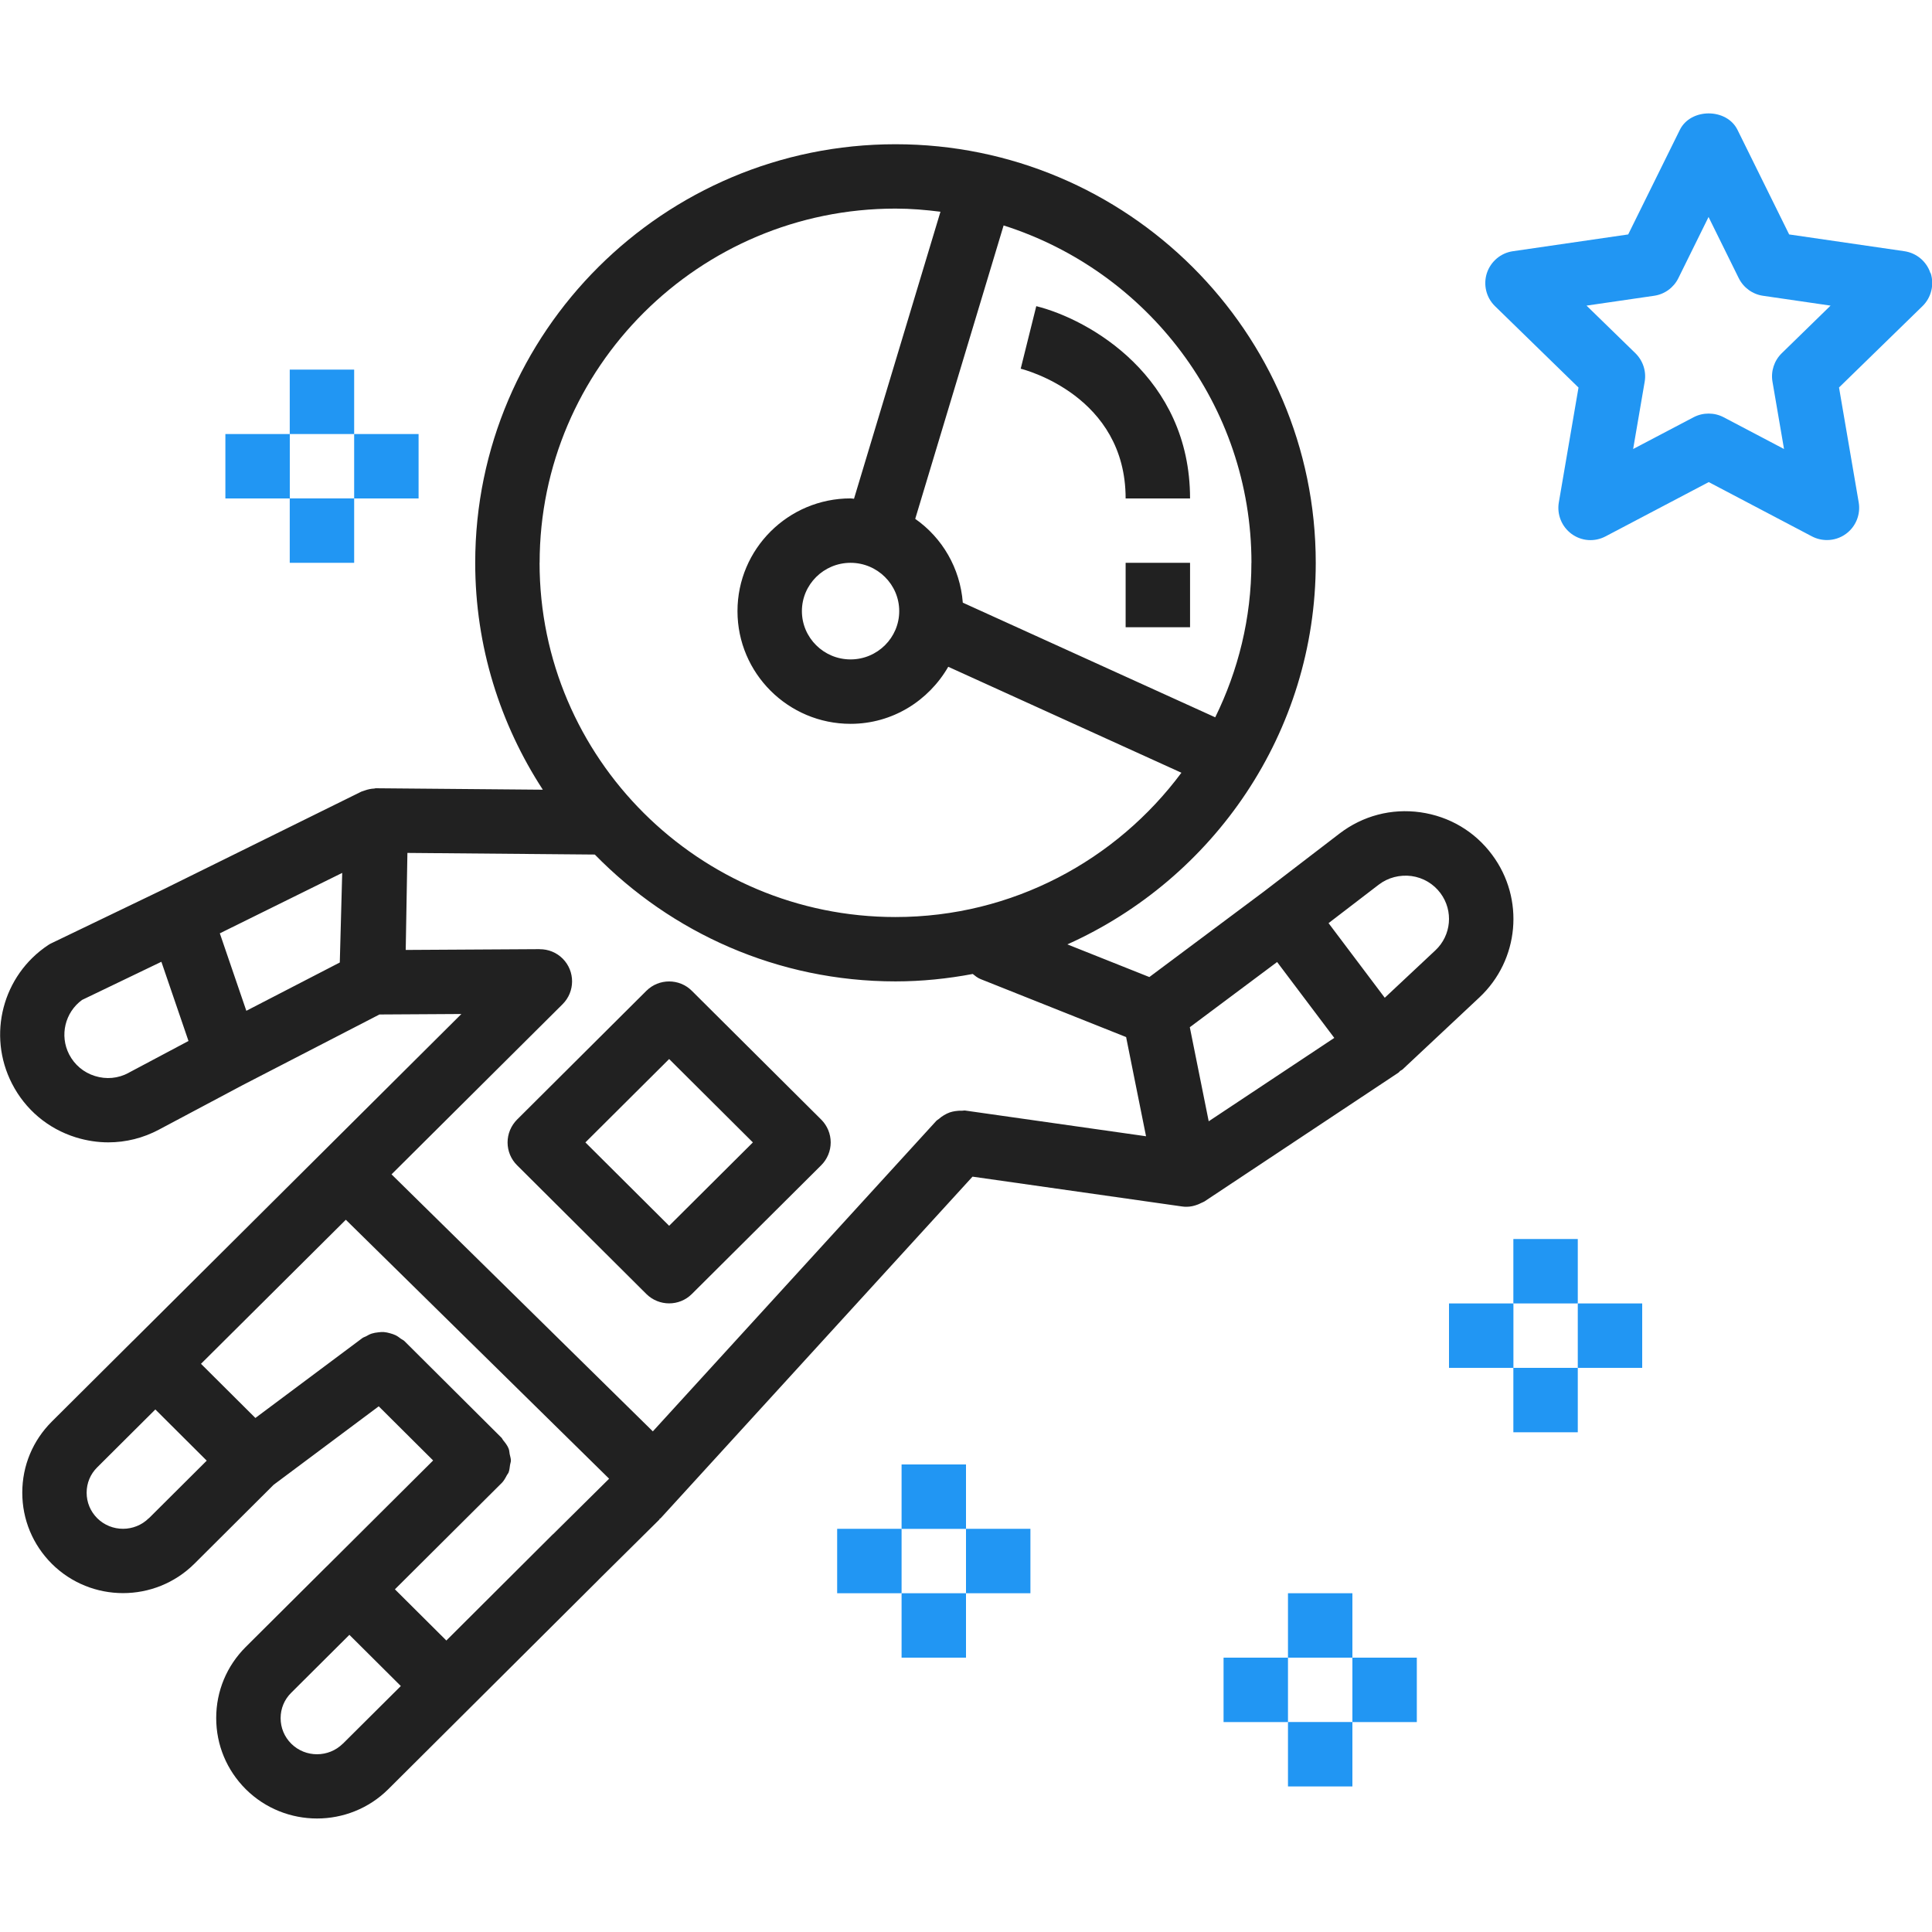
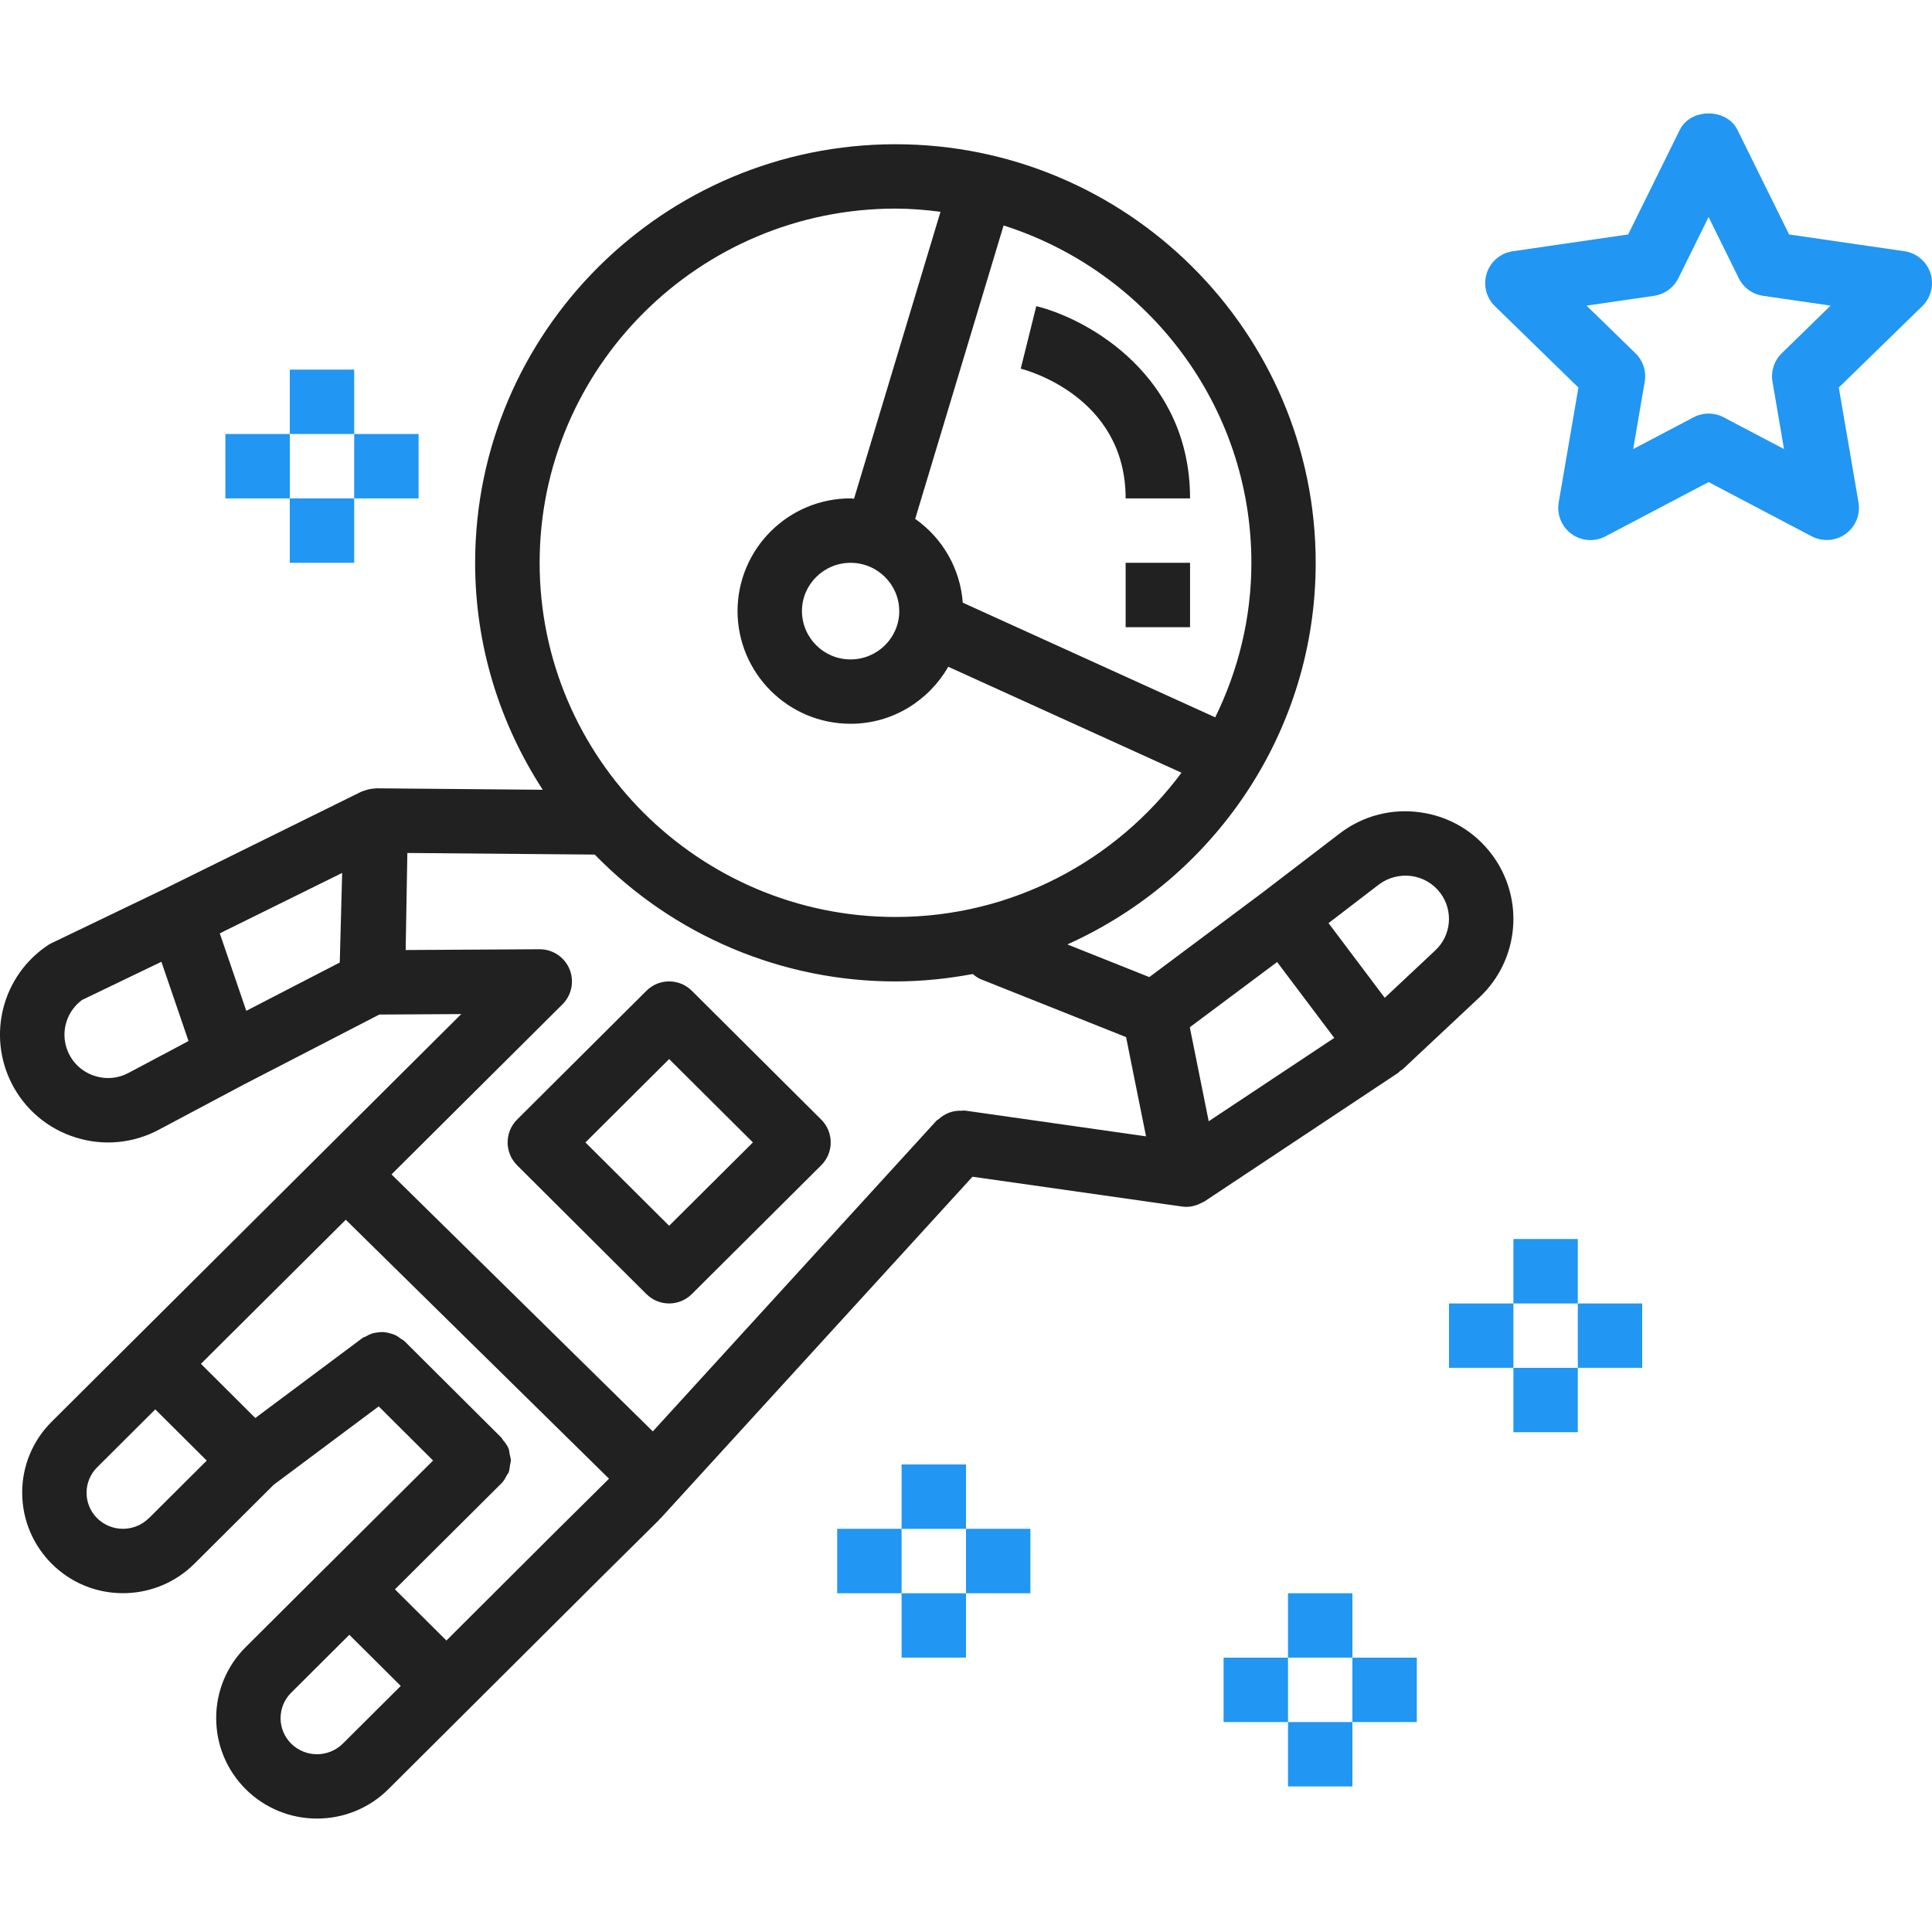
- <svg xmlns="http://www.w3.org/2000/svg" version="1.1" width="32" height="32" viewBox="0 0 32 32">
-   <path fill="#2196f3" d="M31.974 4.524c-0.063-0.193-0.229-0.333-0.43-0.363l-1.91-0.278-0.855-1.731c-0.179-0.365-0.777-0.365-0.956 0l-0.855 1.731-1.91 0.278c-0.201 0.029-0.367 0.17-0.431 0.363-0.062 0.193-0.011 0.405 0.135 0.547l1.383 1.348-0.326 1.903c-0.034 0.2 0.048 0.402 0.212 0.522 0.166 0.121 0.382 0.135 0.562 0.040l1.709-0.899 1.709 0.899c0.078 0.041 0.164 0.061 0.249 0.061 0.11 0 0.221-0.034 0.314-0.102 0.164-0.119 0.246-0.322 0.212-0.522l-0.326-1.903 1.383-1.348c0.145-0.142 0.197-0.354 0.135-0.547zM29.511 5.851c-0.125 0.122-0.183 0.299-0.153 0.472l0.191 1.114-1-0.526c-0.078-0.041-0.163-0.061-0.249-0.061s-0.17 0.020-0.249 0.061l-1.001 0.526 0.191-1.114c0.030-0.173-0.028-0.349-0.153-0.472l-0.81-0.789 1.119-0.163c0.174-0.025 0.324-0.134 0.402-0.292l0.5-1.013 0.5 1.013c0.078 0.157 0.228 0.267 0.402 0.292l1.119 0.163-0.809 0.789z">
- </path>
-   <path fill="#2196f3" d="M26.133 20.522h-1.067v1.067h1.067v-1.067z" />
-   <path fill="#2196f3" d="M26.133 22.656h-1.067v1.067h1.067v-1.067z" />
-   <path fill="#2196f3" d="M27.2 21.589h-1.067v1.067h1.067v-1.067z" />
-   <path fill="#2196f3" d="M25.067 21.589h-1.067v1.067h1.067v-1.067z" />
-   <path fill="#2196f3" d="M22.4 26.389h-1.067v1.067h1.067v-1.067z" />
-   <path fill="#2196f3" d="M22.4 28.522h-1.067v1.067h1.067v-1.067z" />
-   <path fill="#2196f3" d="M23.467 27.456h-1.067v1.067h1.067v-1.067z" />
-   <path fill="#2196f3" d="M21.333 27.456h-1.067v1.067h1.067v-1.067z" />
-   <path fill="#2196f3" d="M16 24.256h-1.067v1.067h1.067v-1.067z" />
-   <path fill="#2196f3" d="M16 26.389h-1.067v1.067h1.067v-1.067z" />
-   <path fill="#2196f3" d="M17.067 25.322h-1.067v1.067h1.067v-1.067z" />
-   <path fill="#2196f3" d="M14.933 25.322h-1.067v1.067h1.067v-1.067z" />
-   <path fill="#2196f3" d="M5.866 6.122h-1.067v1.067h1.067v-1.067z" />
-   <path fill="#2196f3" d="M5.866 8.255h-1.067v1.067h1.067v-1.067z" />
-   <path fill="#2196f3" d="M6.933 7.189h-1.067v1.067h1.067v-1.067z" />
-   <path fill="#2196f3" d="M4.8 7.189h-1.067v1.067h1.067v-1.067z" />
-   <path fill="#212121" d="M24.715 14.159c-0.287-0.388-0.709-0.637-1.188-0.705-0.481-0.068-0.956 0.058-1.34 0.352l-1.252 0.96-1.898 1.417-1.358-0.541c2.421-1.086 4.114-3.508 4.114-6.32 0-3.823-3.123-6.933-6.961-6.933s-6.961 3.11-6.961 6.933c0 1.386 0.414 2.674 1.12 3.758l-2.764-0.024c-0.002 0-0.003 0-0.005 0-0.009 0-0.015 0.004-0.023 0.005-0.053 0.002-0.105 0.013-0.155 0.031-0.013 0.005-0.026 0.008-0.038 0.013-0.006 0.003-0.013 0.003-0.019 0.006l-3.233 1.596c-0.001 0-0.001 0-0.001 0.001l-1.893 0.911c-0.021 0.009-0.042 0.021-0.063 0.035-0.755 0.502-1.012 1.489-0.598 2.295 0.22 0.429 0.595 0.745 1.056 0.889 0.178 0.055 0.359 0.083 0.539 0.083 0.29 0 0.577-0.071 0.839-0.211l1.388-0.738 2.264-1.169 1.357-0.008-5.442 5.416c-0.001 0.001-0.001 0.001-0.002 0.001l-1.339 1.333c-0.316 0.315-0.49 0.732-0.49 1.178s0.174 0.863 0.49 1.179c0.325 0.323 0.752 0.485 1.179 0.485s0.854-0.162 1.18-0.485l1.314-1.309 1.741-1.3 0.901 0.897-1.762 1.754c-0 0.001-0.001 0.001-0.002 0.001l-1.339 1.333c-0.316 0.315-0.49 0.732-0.49 1.178s0.174 0.863 0.49 1.179c0.325 0.323 0.753 0.485 1.18 0.485s0.855-0.162 1.18-0.485l3.482-3.467c0.001-0.001 0.001-0.001 0.001-0.002l1.010-1-0.004-0.004c0.006-0.006 0.015-0.009 0.022-0.015l5.166-5.658 3.471 0.494c0.025 0.004 0.050 0.005 0.075 0.005 0.065 0 0.127-0.015 0.187-0.038 0.018-0.006 0.033-0.015 0.050-0.023 0.019-0.010 0.039-0.015 0.058-0.027l3.213-2.133c0.012-0.008 0.018-0.021 0.029-0.029 0.013-0.010 0.029-0.014 0.041-0.026l1.271-1.191c0.662-0.62 0.753-1.635 0.212-2.362zM2.13 17.77c-0.173 0.093-0.37 0.111-0.558 0.052-0.187-0.058-0.338-0.186-0.427-0.358-0.161-0.314-0.068-0.696 0.214-0.902l1.314-0.632 0.449 1.312-0.992 0.527zM5.628 15.942l-1.548 0.8-0.439-1.283 2.027-1.001-0.040 1.484zM20.727 9.322c0 0.918-0.219 1.785-0.599 2.559l-4.181-1.899c-0.044-0.573-0.341-1.075-0.788-1.388l1.464-4.86c2.378 0.756 4.105 2.974 4.105 5.588zM8.938 9.322c0-3.235 2.644-5.867 5.894-5.867 0.253 0 0.5 0.021 0.745 0.052l-1.432 4.754c-0.019-0.001-0.037-0.006-0.057-0.006-1.033 0-1.873 0.837-1.873 1.867s0.84 1.867 1.873 1.867c0.694 0 1.294-0.383 1.618-0.945l3.862 1.755c-1.075 1.446-2.795 2.39-4.737 2.39-3.25 0-5.894-2.632-5.894-5.867zM14.894 10.122c0 0.441-0.362 0.8-0.806 0.8s-0.806-0.359-0.806-0.8c0-0.441 0.362-0.8 0.806-0.8s0.806 0.359 0.806 0.8zM2.465 25.146c-0.236 0.234-0.619 0.234-0.854 0.001-0.114-0.114-0.176-0.263-0.176-0.423s0.062-0.309 0.176-0.421l0.962-0.958 0.851 0.848-0.959 0.955zM5.679 28.88c-0.236 0.234-0.619 0.235-0.855 0.001-0.114-0.114-0.176-0.263-0.176-0.423s0.062-0.309 0.176-0.421l0.963-0.959 0.852 0.848-0.96 0.955zM9.16 25.411c-0.001 0-0.001 0-0.002 0.001l-1.765 1.76-0.852-0.848 1.763-1.755c0 0 0 0 0-0s0.001-0.001 0.002-0.001c0.040-0.040 0.065-0.088 0.090-0.135 0.007-0.014 0.020-0.026 0.026-0.040 0.017-0.041 0.019-0.085 0.026-0.129 0.003-0.025 0.014-0.047 0.014-0.073 0-0.036-0.013-0.070-0.020-0.106-0.006-0.032-0.006-0.065-0.019-0.095-0.020-0.050-0.055-0.094-0.091-0.138-0.010-0.012-0.014-0.027-0.025-0.038 0 0 0 0-0.001 0s-0.001-0.002-0.001-0.002l-1.607-1.6c-0.017-0.017-0.039-0.024-0.058-0.038-0.028-0.022-0.055-0.042-0.087-0.058-0.030-0.015-0.061-0.024-0.093-0.033-0.034-0.010-0.067-0.017-0.103-0.020-0.033-0.002-0.063 0.001-0.095 0.005-0.036 0.004-0.069 0.009-0.104 0.020-0.034 0.011-0.063 0.027-0.094 0.045-0.020 0.011-0.042 0.015-0.061 0.029l-1.773 1.324-0.901-0.897 2.399-2.386 4.361 4.289-0.928 0.919zM15.979 18.394c-0.015-0.002-0.030 0.004-0.045 0.003-0.039-0.002-0.076 0.001-0.115 0.007-0.030 0.005-0.059 0.011-0.088 0.021-0.034 0.012-0.065 0.028-0.097 0.047-0.030 0.018-0.057 0.037-0.083 0.061-0.013 0.011-0.028 0.017-0.040 0.029l-4.698 5.146-4.328-4.257 2.833-2.818c0.209-0.208 0.21-0.546 0.002-0.755-0.105-0.105-0.243-0.157-0.381-0.156v-0.001l-2.219 0.013 0.028-1.607 3.104 0.027c1.265 1.294 3.029 2.101 4.981 2.101 0.437 0 0.864-0.045 1.279-0.123 0.040 0.032 0.079 0.065 0.13 0.085l2.41 0.96 0.152 0.758 0.178 0.885-3.003-0.427zM20.020 18.572l-0.313-1.558 1.446-1.080 0.947 1.257-2.080 1.381zM23.774 15.741l-0.838 0.785-0.931-1.236 0.831-0.637c0.155-0.119 0.351-0.168 0.543-0.143 0.193 0.027 0.364 0.128 0.48 0.284 0.217 0.292 0.18 0.699-0.085 0.947z" />
-   <path fill="#212121" d="M13.602 18.544l-2.143-2.133c-0.207-0.207-0.545-0.207-0.753 0l-2.142 2.133c-0.1 0.101-0.157 0.236-0.157 0.378s0.056 0.278 0.157 0.378l2.142 2.133c0.104 0.103 0.241 0.155 0.377 0.155s0.273-0.052 0.376-0.155l2.143-2.133c0.1-0.1 0.157-0.236 0.157-0.378s-0.057-0.278-0.157-0.378zM11.083 20.303l-1.387-1.381 1.387-1.381 1.387 1.381-1.387 1.381z" />
-   <path fill="#212121" d="M17.164 5.071l-0.258 1.036c0.071 0.018 1.738 0.452 1.738 2.149h1.067c-0-2.017-1.666-2.965-2.547-3.185z" />
-   <path fill="#212121" d="M19.711 9.322h-1.067v1.067h1.067v-1.067z" />
+ <svg xmlns="http://www.w3.org/2000/svg" width="70" height="70" fill="none">
+   <path d="M69.943 9.896a1.168 1.168 0 00-.941-.793l-4.18-.608-1.87-3.787c-.391-.798-1.7-.798-2.091 0l-1.87 3.787-4.18.608a1.167 1.167 0 00-.648 1.99l3.026 2.948-.714 4.162c-.075.438.105.88.463 1.142.363.263.837.296 1.23.088l3.738-1.966 3.738 1.966a1.168 1.168 0 001.693-1.23l-.714-4.162 3.025-2.949a1.17 1.17 0 00.295-1.196zM64.556 12.8c-.275.267-.4.655-.335 1.033l.417 2.437-2.188-1.15a1.164 1.164 0 00-1.088 0l-2.188 1.15.417-2.437a1.168 1.168 0 00-.334-1.033l-1.773-1.726 2.448-.356c.38-.055.708-.294.879-.639l1.094-2.216 1.094 2.216c.17.345.498.584.879.639l2.448.355-1.77 1.727zM57.167 44.892h-2.333v2.334h2.333v-2.334zM57.167 49.56h-2.333v2.332h2.333V49.56zM59.5 47.226h-2.333v2.333H59.5v-2.333zM54.834 47.226H52.5v2.333h2.334v-2.333zM49 57.726h-2.333v2.333H49v-2.333zM49 62.393h-2.333v2.333H49v-2.333zM51.334 60.06H49v2.333h2.334v-2.334zM46.667 60.06h-2.334v2.333h2.334v-2.334zM35 53.06h-2.333v2.333H35v-2.334zM35 57.726h-2.333v2.333H35v-2.333zM37.333 55.392H35v2.334h2.333v-2.334zM32.667 55.392h-2.334v2.334h2.334v-2.334zM12.833 13.392H10.5v2.333h2.333v-2.333zM12.833 18.059H10.5v2.333h2.333V18.06zM15.166 15.725h-2.333v2.334h2.333v-2.334zM10.5 15.725H8.166v2.334H10.5v-2.334z" fill="#2196F3" />
+   <path d="M54.063 30.974a3.88 3.88 0 00-2.599-1.541 3.886 3.886 0 00-2.93.77L45.794 32.3l-.001.002-4.151 3.1-2.97-1.184c5.296-2.376 8.998-7.674 8.998-13.825 0-8.363-6.83-15.167-15.227-15.167s-15.228 6.804-15.228 15.167c0 3.031.907 5.85 2.45 8.222l-6.046-.053h-.01c-.019 0-.034.01-.051.01a1.143 1.143 0 00-.34.069c-.028.01-.057.016-.084.029-.014.006-.028.007-.042.014l-7.072 3.491c-.001 0-.003 0-.003.002l-4.141 1.991a.898.898 0 00-.138.077A3.895 3.895 0 00.43 39.268a3.884 3.884 0 002.31 1.944 3.891 3.891 0 003.016-.281l3.036-1.614 4.952-2.558 2.968-.017L4.808 48.588c0 .002-.002.002-.003.003l-2.928 2.916a3.607 3.607 0 00-1.073 2.577 3.647 3.647 0 003.652 3.64c.936 0 1.869-.355 2.582-1.062l2.875-2.863 3.808-2.843 1.97 1.962-3.853 3.837-.004.002-2.928 2.917a3.608 3.608 0 00-1.073 2.576c0 .973.38 1.889 1.073 2.579a3.65 3.65 0 002.58 1.061c.935 0 1.87-.354 2.582-1.061l2.93-2.917 4.686-4.667.002-.003 2.21-2.188-.01-.008c.015-.014.035-.019.049-.034l11.3-12.377 7.593 1.08c.055.008.11.012.165.012.14 0 .277-.034.41-.084.038-.014.071-.033.108-.051.042-.021.086-.033.126-.06l7.029-4.666c.026-.018.04-.046.064-.065.028-.022.063-.031.089-.056l2.78-2.605a3.892 3.892 0 00.465-5.166zM4.66 38.872a1.56 1.56 0 01-1.221.113 1.564 1.564 0 01-.465-2.755l2.874-1.383.692 2.022.29.85-2.17 1.153zm7.65-3.998l-3.387 1.75-.558-1.633-.402-1.174 4.434-2.189-.087 3.246zm33.03-14.482c0 2.009-.48 3.904-1.31 5.599l-9.147-4.155a4.07 4.07 0 00-1.724-3.035l3.203-10.632c5.2 1.654 8.978 6.506 8.978 12.223zm-25.788 0c0-7.076 5.784-12.834 12.894-12.834.553 0 1.094.047 1.63.115L30.943 18.07c-.042 0-.081-.013-.125-.013a4.094 4.094 0 00-4.096 4.084 4.095 4.095 0 004.096 4.083c1.52 0 2.832-.838 3.54-2.066l8.45 3.839c-2.352 3.164-6.114 5.227-10.362 5.227-7.11 0-12.894-5.757-12.894-12.833zm13.03 1.75c0 .965-.792 1.75-1.764 1.75a1.759 1.759 0 01-1.762-1.75c0-.965.79-1.75 1.762-1.75s1.763.785 1.763 1.75zM5.391 55.007a1.331 1.331 0 01-1.87.002 1.3 1.3 0 010-1.847l2.105-2.097L7.49 52.92l-2.097 2.089zm7.03 8.167a1.33 1.33 0 01-1.87.002 1.299 1.299 0 010-1.847l2.106-2.098.88.876.983.978-2.099 2.09zm7.616-7.588l-.003.003-3.86 3.85-.882-.877-.982-.977 3.857-3.84v-.001l.004-.002c.087-.088.142-.193.196-.297.015-.03.044-.056.057-.087.036-.09.042-.187.056-.281.007-.054.03-.104.03-.16 0-.077-.028-.153-.044-.23-.014-.07-.014-.141-.041-.209a1.167 1.167 0 00-.2-.3c-.022-.027-.03-.06-.054-.084h-.002s0-.003-.002-.004l-3.515-3.5c-.037-.038-.085-.053-.127-.084a1.116 1.116 0 00-.19-.127 1.084 1.084 0 00-.204-.07 1.12 1.12 0 00-.226-.044 1.133 1.133 0 00-.209.01c-.078.01-.151.02-.227.045a1.08 1.08 0 00-.206.098c-.044.024-.093.033-.133.063l-3.88 2.896-1.97-1.963 5.248-5.22 9.538 9.382-2.029 2.01zm14.917-15.349c-.034-.004-.066.008-.1.006a1.148 1.148 0 00-.252.015 1.076 1.076 0 00-.404.15 1.12 1.12 0 00-.181.134c-.028.024-.062.036-.088.064L23.653 51.862l-9.468-9.311 6.197-6.165a1.168 1.168 0 00-.83-1.993l-4.854.028.061-3.516 6.79.058a15.2 15.2 0 0010.897 4.596c.957 0 1.89-.1 2.799-.268.087.07.174.14.283.185l5.272 2.1.333 1.66.39 1.936-6.569-.935zm8.84.39l-.685-3.408 3.164-2.363.828 1.1 1.242 1.65-4.55 3.02zm8.21-6.193l-1.832 1.718-2.037-2.705 1.818-1.394c.34-.261.768-.367 1.188-.313.422.06.796.28 1.05.622a1.562 1.562 0 01-.187 2.072z" fill="#212121" />
+   <path d="M29.755 40.565l-4.688-4.667a1.166 1.166 0 00-1.646 0l-4.687 4.667a1.172 1.172 0 000 1.654l4.686 4.667a1.166 1.166 0 001.647 0l4.688-4.667a1.167 1.167 0 000-1.654zm-5.51 3.848l-3.034-3.02 3.033-3.021 3.035 3.02-3.035 3.02zM37.547 11.092l-.564 2.266c.156.039 3.801.988 3.801 4.7h2.334c0-4.412-3.644-6.486-5.571-6.966zM43.118 20.392h-2.334v2.333h2.334v-2.333z" fill="#212121" />
</svg>
